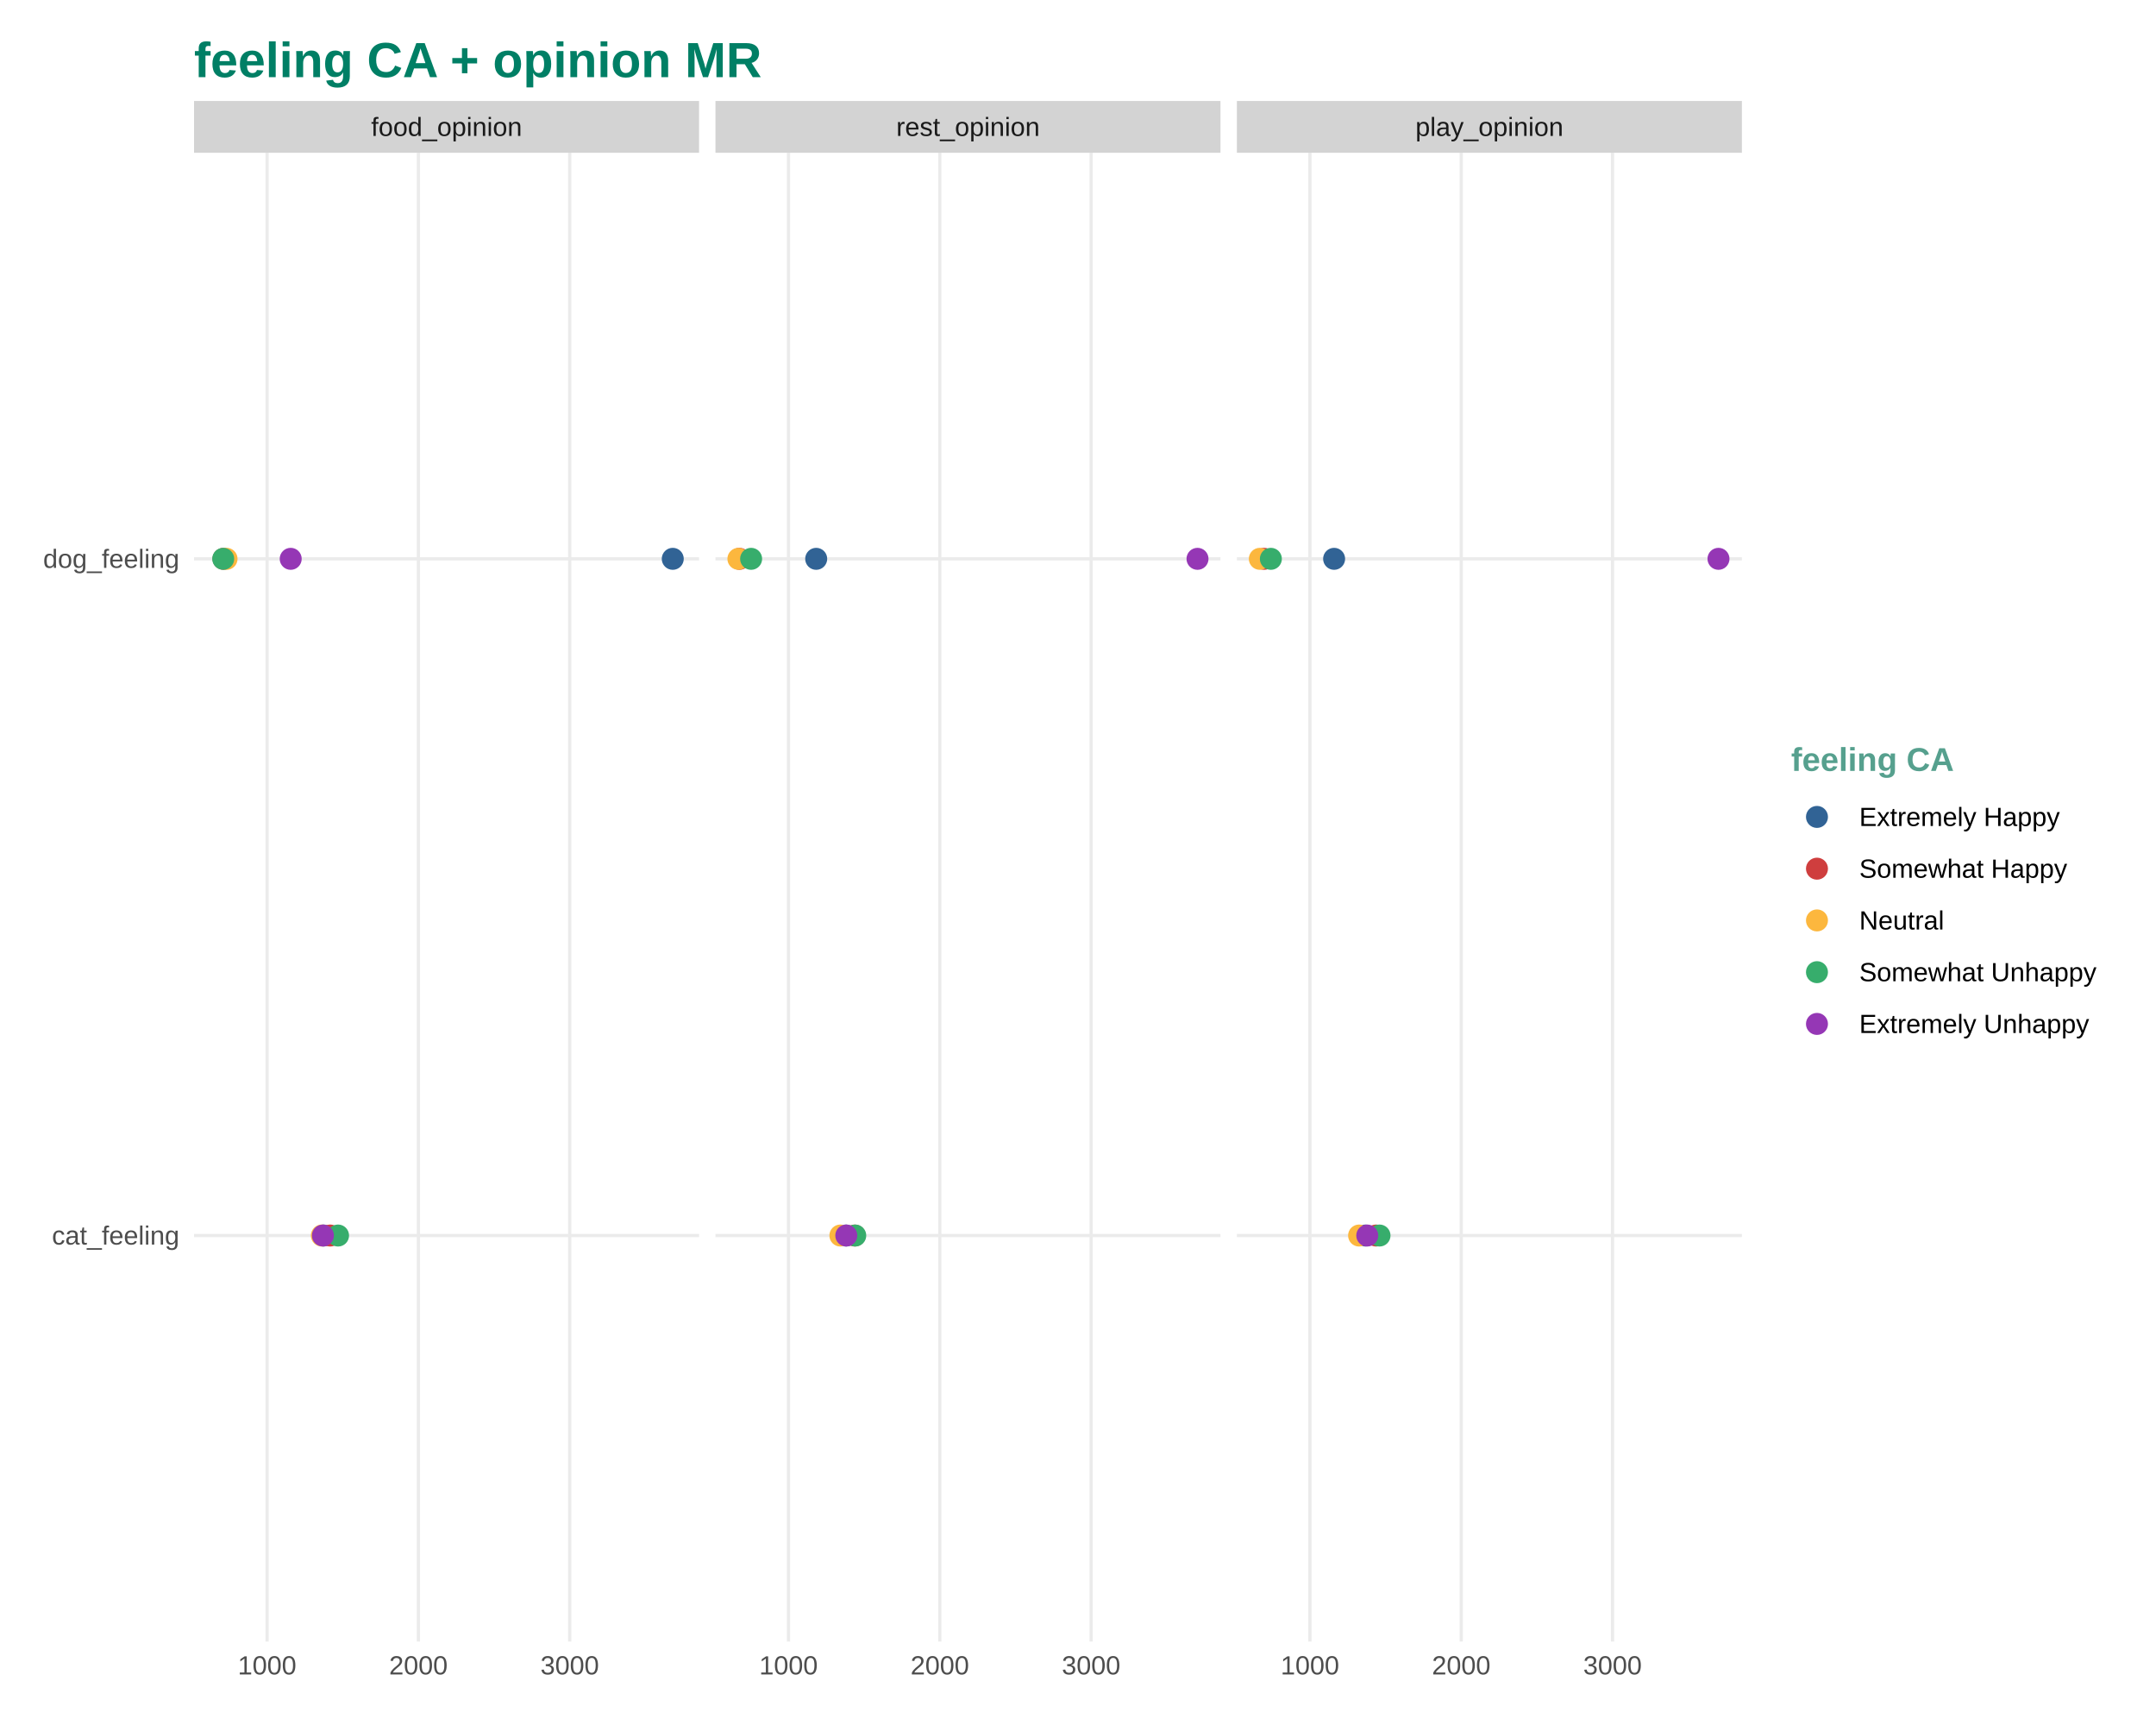
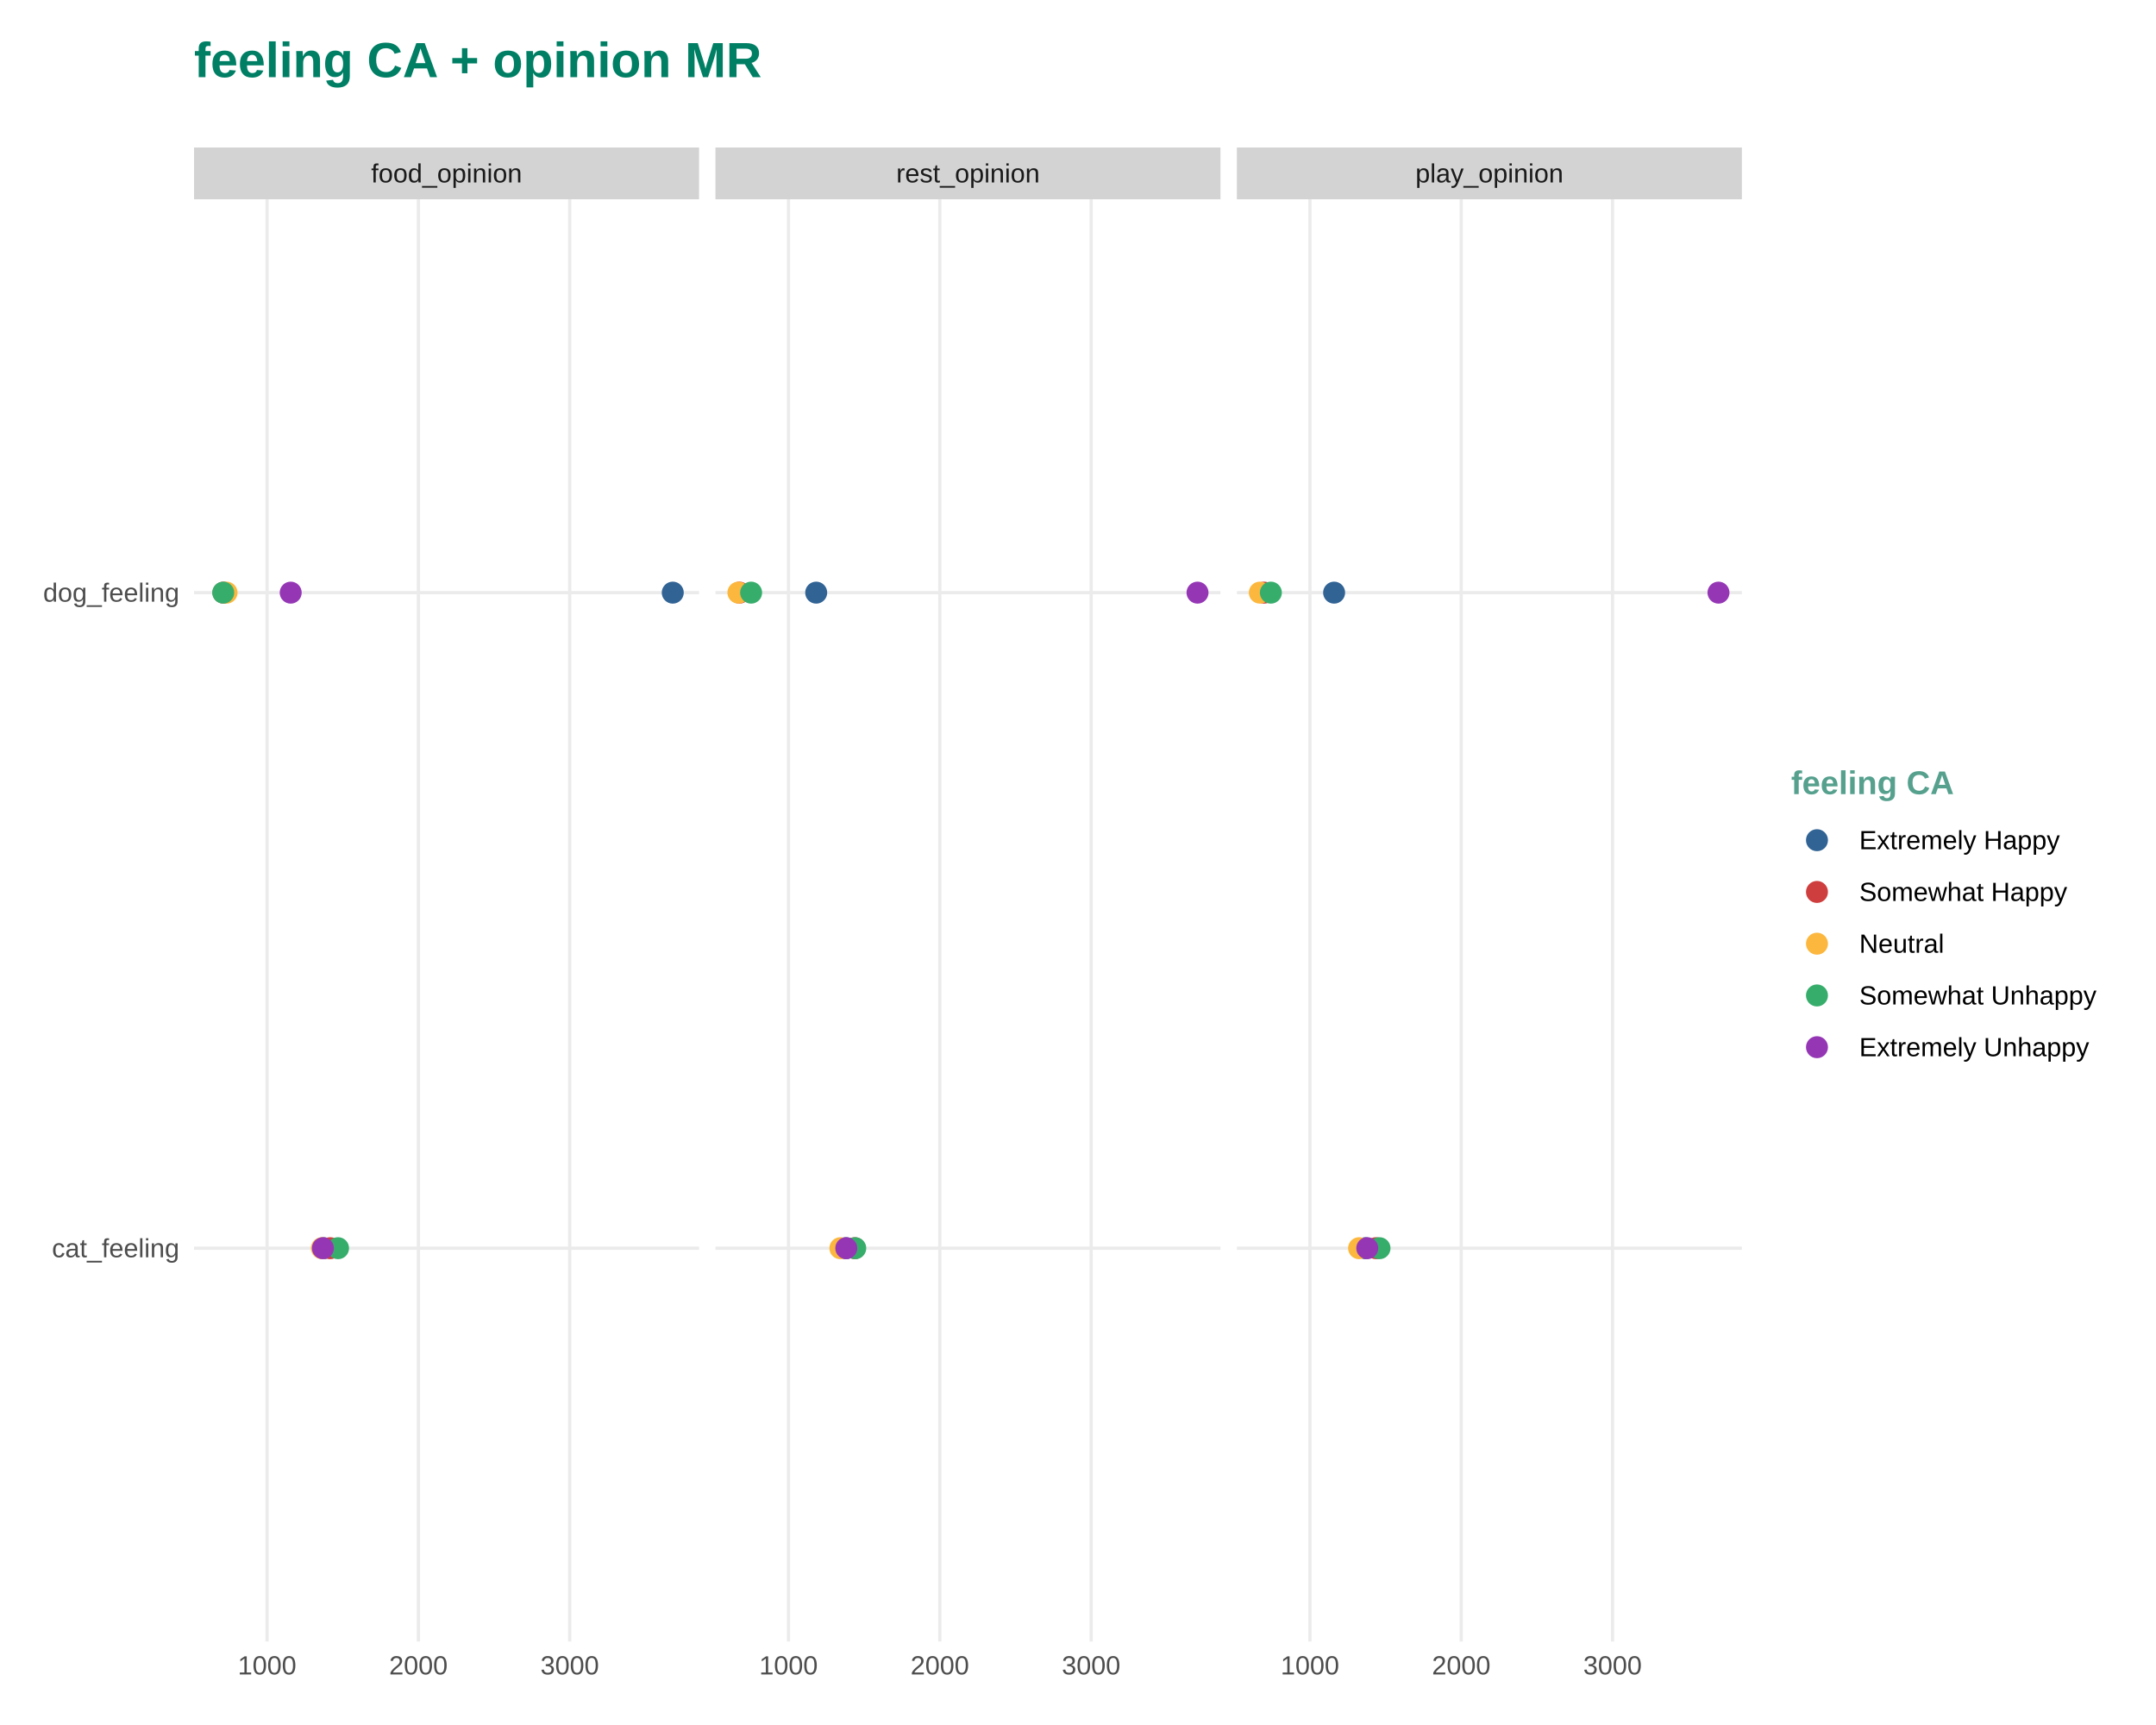
<svg xmlns="http://www.w3.org/2000/svg" viewBox="0 0 720.00 576.00">
  <defs>
    <style type="text/css">
    line, polyline, polygon, path, rect, circle {
      fill: none;
      stroke: #000000;
      stroke-linecap: round;
      stroke-linejoin: round;
      stroke-miterlimit: 10.00;
    }
  </style>
  </defs>
  <rect width="100%" height="100%" style="stroke: none; fill: #FFFFFF;" />
  <defs>
-     <clipPath id="cpNjQuODB8MjMzLjQ1fDU0OC4xNHw1MS4wMg==">
-       <rect x="64.80" y="51.02" width="168.65" height="497.12" />
+     <clipPath id="cpNjQuODB8MjMzLjQ1fDU0OC4xNHw2Ni41NQ==">
+       <rect x="64.80" y="66.55" width="168.65" height="481.59" />
    </clipPath>
  </defs>
-   <polyline points="64.80,412.56 233.45,412.56 " style="stroke-width: 1.07; stroke: #EBEBEB; stroke-linecap: butt;" clip-path="url(#cpNjQuODB8MjMzLjQ1fDU0OC4xNHw1MS4wMg==)" />
-   <polyline points="64.80,186.60 233.45,186.60 " style="stroke-width: 1.07; stroke: #EBEBEB; stroke-linecap: butt;" clip-path="url(#cpNjQuODB8MjMzLjQ1fDU0OC4xNHw1MS4wMg==)" />
-   <polyline points="89.19,548.14 89.19,51.02 " style="stroke-width: 1.07; stroke: #EBEBEB; stroke-linecap: butt;" clip-path="url(#cpNjQuODB8MjMzLjQ1fDU0OC4xNHw1MS4wMg==)" />
-   <polyline points="139.73,548.14 139.73,51.02 " style="stroke-width: 1.07; stroke: #EBEBEB; stroke-linecap: butt;" clip-path="url(#cpNjQuODB8MjMzLjQ1fDU0OC4xNHw1MS4wMg==)" />
-   <polyline points="190.26,548.14 190.26,51.02 " style="stroke-width: 1.07; stroke: #EBEBEB; stroke-linecap: butt;" clip-path="url(#cpNjQuODB8MjMzLjQ1fDU0OC4xNHw1MS4wMg==)" />
-   <circle cx="108.09" cy="412.56" r="2.49pt" style="stroke-width: 0.71; stroke: #316395; fill: #316395;" clip-path="url(#cpNjQuODB8MjMzLjQ1fDU0OC4xNHw1MS4wMg==)" />
-   <circle cx="224.67" cy="186.60" r="2.49pt" style="stroke-width: 0.71; stroke: #316395; fill: #316395;" clip-path="url(#cpNjQuODB8MjMzLjQ1fDU0OC4xNHw1MS4wMg==)" />
-   <circle cx="110.26" cy="412.56" r="2.49pt" style="stroke-width: 0.71; stroke: #CF3E3E; fill: #CF3E3E;" clip-path="url(#cpNjQuODB8MjMzLjQ1fDU0OC4xNHw1MS4wMg==)" />
-   <circle cx="74.64" cy="186.60" r="2.49pt" style="stroke-width: 0.71; stroke: #CF3E3E; fill: #CF3E3E;" clip-path="url(#cpNjQuODB8MjMzLjQ1fDU0OC4xNHw1MS4wMg==)" />
-   <circle cx="107.49" cy="412.56" r="2.49pt" style="stroke-width: 0.71; stroke: #FCB73E; fill: #FCB73E;" clip-path="url(#cpNjQuODB8MjMzLjQ1fDU0OC4xNHw1MS4wMg==)" />
-   <circle cx="75.65" cy="186.60" r="2.49pt" style="stroke-width: 0.71; stroke: #FCB73E; fill: #FCB73E;" clip-path="url(#cpNjQuODB8MjMzLjQ1fDU0OC4xNHw1MS4wMg==)" />
-   <circle cx="112.89" cy="412.56" r="2.49pt" style="stroke-width: 0.71; stroke: #37AD6C; fill: #37AD6C;" clip-path="url(#cpNjQuODB8MjMzLjQ1fDU0OC4xNHw1MS4wMg==)" />
-   <circle cx="74.54" cy="186.60" r="2.49pt" style="stroke-width: 0.71; stroke: #37AD6C; fill: #37AD6C;" clip-path="url(#cpNjQuODB8MjMzLjQ1fDU0OC4xNHw1MS4wMg==)" />
-   <circle cx="107.84" cy="412.56" r="2.49pt" style="stroke-width: 0.71; stroke: #9537B5; fill: #9537B5;" clip-path="url(#cpNjQuODB8MjMzLjQ1fDU0OC4xNHw1MS4wMg==)" />
-   <circle cx="97.08" cy="186.60" r="2.49pt" style="stroke-width: 0.71; stroke: #9537B5; fill: #9537B5;" clip-path="url(#cpNjQuODB8MjMzLjQ1fDU0OC4xNHw1MS4wMg==)" />
+   <polyline points="64.80,416.79 233.45,416.79 " style="stroke-width: 1.07; stroke: #EBEBEB; stroke-linecap: butt;" clip-path="url(#cpNjQuODB8MjMzLjQ1fDU0OC4xNHw2Ni41NQ==)" />
+   <polyline points="64.80,197.89 233.45,197.89 " style="stroke-width: 1.07; stroke: #EBEBEB; stroke-linecap: butt;" clip-path="url(#cpNjQuODB8MjMzLjQ1fDU0OC4xNHw2Ni41NQ==)" />
+   <polyline points="89.19,548.14 89.19,66.55 " style="stroke-width: 1.07; stroke: #EBEBEB; stroke-linecap: butt;" clip-path="url(#cpNjQuODB8MjMzLjQ1fDU0OC4xNHw2Ni41NQ==)" />
+   <polyline points="139.73,548.14 139.73,66.55 " style="stroke-width: 1.07; stroke: #EBEBEB; stroke-linecap: butt;" clip-path="url(#cpNjQuODB8MjMzLjQ1fDU0OC4xNHw2Ni41NQ==)" />
+   <polyline points="190.26,548.14 190.26,66.55 " style="stroke-width: 1.07; stroke: #EBEBEB; stroke-linecap: butt;" clip-path="url(#cpNjQuODB8MjMzLjQ1fDU0OC4xNHw2Ni41NQ==)" />
+   <circle cx="108.09" cy="416.79" r="2.49pt" style="stroke-width: 0.71; stroke: #316395; fill: #316395;" clip-path="url(#cpNjQuODB8MjMzLjQ1fDU0OC4xNHw2Ni41NQ==)" />
+   <circle cx="224.67" cy="197.89" r="2.49pt" style="stroke-width: 0.71; stroke: #316395; fill: #316395;" clip-path="url(#cpNjQuODB8MjMzLjQ1fDU0OC4xNHw2Ni41NQ==)" />
+   <circle cx="110.26" cy="416.79" r="2.49pt" style="stroke-width: 0.71; stroke: #CF3E3E; fill: #CF3E3E;" clip-path="url(#cpNjQuODB8MjMzLjQ1fDU0OC4xNHw2Ni41NQ==)" />
+   <circle cx="74.64" cy="197.89" r="2.49pt" style="stroke-width: 0.71; stroke: #CF3E3E; fill: #CF3E3E;" clip-path="url(#cpNjQuODB8MjMzLjQ1fDU0OC4xNHw2Ni41NQ==)" />
+   <circle cx="107.49" cy="416.79" r="2.49pt" style="stroke-width: 0.71; stroke: #FCB73E; fill: #FCB73E;" clip-path="url(#cpNjQuODB8MjMzLjQ1fDU0OC4xNHw2Ni41NQ==)" />
+   <circle cx="75.65" cy="197.89" r="2.49pt" style="stroke-width: 0.71; stroke: #FCB73E; fill: #FCB73E;" clip-path="url(#cpNjQuODB8MjMzLjQ1fDU0OC4xNHw2Ni41NQ==)" />
+   <circle cx="112.89" cy="416.79" r="2.49pt" style="stroke-width: 0.71; stroke: #37AD6C; fill: #37AD6C;" clip-path="url(#cpNjQuODB8MjMzLjQ1fDU0OC4xNHw2Ni41NQ==)" />
+   <circle cx="74.54" cy="197.89" r="2.49pt" style="stroke-width: 0.71; stroke: #37AD6C; fill: #37AD6C;" clip-path="url(#cpNjQuODB8MjMzLjQ1fDU0OC4xNHw2Ni41NQ==)" />
+   <circle cx="107.84" cy="416.79" r="2.49pt" style="stroke-width: 0.71; stroke: #9537B5; fill: #9537B5;" clip-path="url(#cpNjQuODB8MjMzLjQ1fDU0OC4xNHw2Ni41NQ==)" />
+   <circle cx="97.08" cy="197.89" r="2.49pt" style="stroke-width: 0.71; stroke: #9537B5; fill: #9537B5;" clip-path="url(#cpNjQuODB8MjMzLjQ1fDU0OC4xNHw2Ni41NQ==)" />
  <defs>
    <clipPath id="cpMC4wMHw3MjAuMDB8NTc2LjAwfDAuMDA=">
      <rect x="0.00" y="0.00" width="720.00" height="576.00" />
    </clipPath>
  </defs>
  <defs>
-     <clipPath id="cpMjM4LjkzfDQwNy41OHw1NDguMTR8NTEuMDI=">
-       <rect x="238.93" y="51.02" width="168.65" height="497.12" />
+     <clipPath id="cpMjM4LjkzfDQwNy41OHw1NDguMTR8NjYuNTU=">
+       <rect x="238.93" y="66.55" width="168.65" height="481.59" />
    </clipPath>
  </defs>
-   <polyline points="238.93,412.56 407.58,412.56 " style="stroke-width: 1.07; stroke: #EBEBEB; stroke-linecap: butt;" clip-path="url(#cpMjM4LjkzfDQwNy41OHw1NDguMTR8NTEuMDI=)" />
-   <polyline points="238.93,186.60 407.58,186.60 " style="stroke-width: 1.07; stroke: #EBEBEB; stroke-linecap: butt;" clip-path="url(#cpMjM4LjkzfDQwNy41OHw1NDguMTR8NTEuMDI=)" />
-   <polyline points="263.32,548.14 263.32,51.02 " style="stroke-width: 1.07; stroke: #EBEBEB; stroke-linecap: butt;" clip-path="url(#cpMjM4LjkzfDQwNy41OHw1NDguMTR8NTEuMDI=)" />
-   <polyline points="313.85,548.14 313.85,51.02 " style="stroke-width: 1.07; stroke: #EBEBEB; stroke-linecap: butt;" clip-path="url(#cpMjM4LjkzfDQwNy41OHw1NDguMTR8NTEuMDI=)" />
-   <polyline points="364.39,548.14 364.39,51.02 " style="stroke-width: 1.07; stroke: #EBEBEB; stroke-linecap: butt;" clip-path="url(#cpMjM4LjkzfDQwNy41OHw1NDguMTR8NTEuMDI=)" />
-   <circle cx="282.52" cy="412.56" r="2.49pt" style="stroke-width: 0.71; stroke: #316395; fill: #316395;" clip-path="url(#cpMjM4LjkzfDQwNy41OHw1NDguMTR8NTEuMDI=)" />
-   <circle cx="272.57" cy="186.60" r="2.49pt" style="stroke-width: 0.71; stroke: #316395; fill: #316395;" clip-path="url(#cpMjM4LjkzfDQwNy41OHw1NDguMTR8NTEuMDI=)" />
-   <circle cx="285.45" cy="412.56" r="2.49pt" style="stroke-width: 0.71; stroke: #CF3E3E; fill: #CF3E3E;" clip-path="url(#cpMjM4LjkzfDQwNy41OHw1NDguMTR8NTEuMDI=)" />
-   <circle cx="246.95" cy="186.60" r="2.49pt" style="stroke-width: 0.71; stroke: #CF3E3E; fill: #CF3E3E;" clip-path="url(#cpMjM4LjkzfDQwNy41OHw1NDguMTR8NTEuMDI=)" />
-   <circle cx="280.65" cy="412.56" r="2.49pt" style="stroke-width: 0.71; stroke: #FCB73E; fill: #FCB73E;" clip-path="url(#cpMjM4LjkzfDQwNy41OHw1NDguMTR8NTEuMDI=)" />
-   <circle cx="246.59" cy="186.60" r="2.49pt" style="stroke-width: 0.71; stroke: #FCB73E; fill: #FCB73E;" clip-path="url(#cpMjM4LjkzfDQwNy41OHw1NDguMTR8NTEuMDI=)" />
-   <circle cx="285.61" cy="412.56" r="2.49pt" style="stroke-width: 0.71; stroke: #37AD6C; fill: #37AD6C;" clip-path="url(#cpMjM4LjkzfDQwNy41OHw1NDguMTR8NTEuMDI=)" />
-   <circle cx="250.84" cy="186.60" r="2.49pt" style="stroke-width: 0.71; stroke: #37AD6C; fill: #37AD6C;" clip-path="url(#cpMjM4LjkzfDQwNy41OHw1NDguMTR8NTEuMDI=)" />
-   <circle cx="282.62" cy="412.56" r="2.49pt" style="stroke-width: 0.71; stroke: #9537B5; fill: #9537B5;" clip-path="url(#cpMjM4LjkzfDQwNy41OHw1NDguMTR8NTEuMDI=)" />
-   <circle cx="399.91" cy="186.60" r="2.49pt" style="stroke-width: 0.71; stroke: #9537B5; fill: #9537B5;" clip-path="url(#cpMjM4LjkzfDQwNy41OHw1NDguMTR8NTEuMDI=)" />
+   <polyline points="238.93,416.79 407.58,416.79 " style="stroke-width: 1.07; stroke: #EBEBEB; stroke-linecap: butt;" clip-path="url(#cpMjM4LjkzfDQwNy41OHw1NDguMTR8NjYuNTU=)" />
+   <polyline points="238.93,197.89 407.58,197.89 " style="stroke-width: 1.07; stroke: #EBEBEB; stroke-linecap: butt;" clip-path="url(#cpMjM4LjkzfDQwNy41OHw1NDguMTR8NjYuNTU=)" />
+   <polyline points="263.32,548.14 263.32,66.55 " style="stroke-width: 1.07; stroke: #EBEBEB; stroke-linecap: butt;" clip-path="url(#cpMjM4LjkzfDQwNy41OHw1NDguMTR8NjYuNTU=)" />
+   <polyline points="313.85,548.14 313.85,66.55 " style="stroke-width: 1.07; stroke: #EBEBEB; stroke-linecap: butt;" clip-path="url(#cpMjM4LjkzfDQwNy41OHw1NDguMTR8NjYuNTU=)" />
+   <polyline points="364.39,548.14 364.39,66.55 " style="stroke-width: 1.07; stroke: #EBEBEB; stroke-linecap: butt;" clip-path="url(#cpMjM4LjkzfDQwNy41OHw1NDguMTR8NjYuNTU=)" />
+   <circle cx="282.52" cy="416.79" r="2.49pt" style="stroke-width: 0.71; stroke: #316395; fill: #316395;" clip-path="url(#cpMjM4LjkzfDQwNy41OHw1NDguMTR8NjYuNTU=)" />
+   <circle cx="272.57" cy="197.89" r="2.49pt" style="stroke-width: 0.71; stroke: #316395; fill: #316395;" clip-path="url(#cpMjM4LjkzfDQwNy41OHw1NDguMTR8NjYuNTU=)" />
+   <circle cx="285.45" cy="416.79" r="2.49pt" style="stroke-width: 0.71; stroke: #CF3E3E; fill: #CF3E3E;" clip-path="url(#cpMjM4LjkzfDQwNy41OHw1NDguMTR8NjYuNTU=)" />
+   <circle cx="246.95" cy="197.89" r="2.49pt" style="stroke-width: 0.71; stroke: #CF3E3E; fill: #CF3E3E;" clip-path="url(#cpMjM4LjkzfDQwNy41OHw1NDguMTR8NjYuNTU=)" />
+   <circle cx="280.65" cy="416.79" r="2.49pt" style="stroke-width: 0.71; stroke: #FCB73E; fill: #FCB73E;" clip-path="url(#cpMjM4LjkzfDQwNy41OHw1NDguMTR8NjYuNTU=)" />
+   <circle cx="246.59" cy="197.89" r="2.49pt" style="stroke-width: 0.71; stroke: #FCB73E; fill: #FCB73E;" clip-path="url(#cpMjM4LjkzfDQwNy41OHw1NDguMTR8NjYuNTU=)" />
+   <circle cx="285.61" cy="416.79" r="2.49pt" style="stroke-width: 0.71; stroke: #37AD6C; fill: #37AD6C;" clip-path="url(#cpMjM4LjkzfDQwNy41OHw1NDguMTR8NjYuNTU=)" />
+   <circle cx="250.84" cy="197.89" r="2.49pt" style="stroke-width: 0.71; stroke: #37AD6C; fill: #37AD6C;" clip-path="url(#cpMjM4LjkzfDQwNy41OHw1NDguMTR8NjYuNTU=)" />
+   <circle cx="282.62" cy="416.79" r="2.49pt" style="stroke-width: 0.71; stroke: #9537B5; fill: #9537B5;" clip-path="url(#cpMjM4LjkzfDQwNy41OHw1NDguMTR8NjYuNTU=)" />
+   <circle cx="399.91" cy="197.89" r="2.49pt" style="stroke-width: 0.71; stroke: #9537B5; fill: #9537B5;" clip-path="url(#cpMjM4LjkzfDQwNy41OHw1NDguMTR8NjYuNTU=)" />
  <defs>
    <clipPath id="cpMC4wMHw3MjAuMDB8NTc2LjAwfDAuMDA=">
      <rect x="0.00" y="0.00" width="720.00" height="576.00" />
    </clipPath>
  </defs>
  <defs>
-     <clipPath id="cpNDEzLjA2fDU4MS43MHw1NDguMTR8NTEuMDI=">
-       <rect x="413.06" y="51.02" width="168.65" height="497.12" />
+     <clipPath id="cpNDEzLjA2fDU4MS43MHw1NDguMTR8NjYuNTU=">
+       <rect x="413.06" y="66.55" width="168.65" height="481.59" />
    </clipPath>
  </defs>
-   <polyline points="413.06,412.56 581.70,412.56 " style="stroke-width: 1.07; stroke: #EBEBEB; stroke-linecap: butt;" clip-path="url(#cpNDEzLjA2fDU4MS43MHw1NDguMTR8NTEuMDI=)" />
-   <polyline points="413.06,186.60 581.70,186.60 " style="stroke-width: 1.07; stroke: #EBEBEB; stroke-linecap: butt;" clip-path="url(#cpNDEzLjA2fDU4MS43MHw1NDguMTR8NTEuMDI=)" />
-   <polyline points="437.45,548.14 437.45,51.02 " style="stroke-width: 1.07; stroke: #EBEBEB; stroke-linecap: butt;" clip-path="url(#cpNDEzLjA2fDU4MS43MHw1NDguMTR8NTEuMDI=)" />
-   <polyline points="487.98,548.14 487.98,51.02 " style="stroke-width: 1.07; stroke: #EBEBEB; stroke-linecap: butt;" clip-path="url(#cpNDEzLjA2fDU4MS43MHw1NDguMTR8NTEuMDI=)" />
-   <polyline points="538.51,548.14 538.51,51.02 " style="stroke-width: 1.07; stroke: #EBEBEB; stroke-linecap: butt;" clip-path="url(#cpNDEzLjA2fDU4MS43MHw1NDguMTR8NTEuMDI=)" />
-   <circle cx="455.99" cy="412.56" r="2.49pt" style="stroke-width: 0.71; stroke: #316395; fill: #316395;" clip-path="url(#cpNDEzLjA2fDU4MS43MHw1NDguMTR8NTEuMDI=)" />
-   <circle cx="445.53" cy="186.60" r="2.49pt" style="stroke-width: 0.71; stroke: #316395; fill: #316395;" clip-path="url(#cpNDEzLjA2fDU4MS43MHw1NDguMTR8NTEuMDI=)" />
-   <circle cx="459.53" cy="412.56" r="2.49pt" style="stroke-width: 0.71; stroke: #CF3E3E; fill: #CF3E3E;" clip-path="url(#cpNDEzLjA2fDU4MS43MHw1NDguMTR8NTEuMDI=)" />
-   <circle cx="422.14" cy="186.60" r="2.49pt" style="stroke-width: 0.71; stroke: #CF3E3E; fill: #CF3E3E;" clip-path="url(#cpNDEzLjA2fDU4MS43MHw1NDguMTR8NTEuMDI=)" />
-   <circle cx="453.87" cy="412.56" r="2.49pt" style="stroke-width: 0.71; stroke: #FCB73E; fill: #FCB73E;" clip-path="url(#cpNDEzLjA2fDU4MS43MHw1NDguMTR8NTEuMDI=)" />
-   <circle cx="420.72" cy="186.60" r="2.49pt" style="stroke-width: 0.71; stroke: #FCB73E; fill: #FCB73E;" clip-path="url(#cpNDEzLjA2fDU4MS43MHw1NDguMTR8NTEuMDI=)" />
-   <circle cx="460.69" cy="412.56" r="2.49pt" style="stroke-width: 0.71; stroke: #37AD6C; fill: #37AD6C;" clip-path="url(#cpNDEzLjA2fDU4MS43MHw1NDguMTR8NTEuMDI=)" />
-   <circle cx="424.41" cy="186.60" r="2.49pt" style="stroke-width: 0.71; stroke: #37AD6C; fill: #37AD6C;" clip-path="url(#cpNDEzLjA2fDU4MS43MHw1NDguMTR8NTEuMDI=)" />
-   <circle cx="456.60" cy="412.56" r="2.49pt" style="stroke-width: 0.71; stroke: #9537B5; fill: #9537B5;" clip-path="url(#cpNDEzLjA2fDU4MS43MHw1NDguMTR8NTEuMDI=)" />
-   <circle cx="573.89" cy="186.60" r="2.49pt" style="stroke-width: 0.71; stroke: #9537B5; fill: #9537B5;" clip-path="url(#cpNDEzLjA2fDU4MS43MHw1NDguMTR8NTEuMDI=)" />
+   <polyline points="413.06,416.79 581.70,416.79 " style="stroke-width: 1.07; stroke: #EBEBEB; stroke-linecap: butt;" clip-path="url(#cpNDEzLjA2fDU4MS43MHw1NDguMTR8NjYuNTU=)" />
+   <polyline points="413.06,197.89 581.70,197.89 " style="stroke-width: 1.07; stroke: #EBEBEB; stroke-linecap: butt;" clip-path="url(#cpNDEzLjA2fDU4MS43MHw1NDguMTR8NjYuNTU=)" />
+   <polyline points="437.45,548.14 437.45,66.55 " style="stroke-width: 1.07; stroke: #EBEBEB; stroke-linecap: butt;" clip-path="url(#cpNDEzLjA2fDU4MS43MHw1NDguMTR8NjYuNTU=)" />
+   <polyline points="487.98,548.14 487.98,66.55 " style="stroke-width: 1.07; stroke: #EBEBEB; stroke-linecap: butt;" clip-path="url(#cpNDEzLjA2fDU4MS43MHw1NDguMTR8NjYuNTU=)" />
+   <polyline points="538.51,548.14 538.51,66.55 " style="stroke-width: 1.07; stroke: #EBEBEB; stroke-linecap: butt;" clip-path="url(#cpNDEzLjA2fDU4MS43MHw1NDguMTR8NjYuNTU=)" />
+   <circle cx="455.99" cy="416.79" r="2.49pt" style="stroke-width: 0.71; stroke: #316395; fill: #316395;" clip-path="url(#cpNDEzLjA2fDU4MS43MHw1NDguMTR8NjYuNTU=)" />
+   <circle cx="445.53" cy="197.89" r="2.49pt" style="stroke-width: 0.71; stroke: #316395; fill: #316395;" clip-path="url(#cpNDEzLjA2fDU4MS43MHw1NDguMTR8NjYuNTU=)" />
+   <circle cx="459.53" cy="416.79" r="2.49pt" style="stroke-width: 0.71; stroke: #CF3E3E; fill: #CF3E3E;" clip-path="url(#cpNDEzLjA2fDU4MS43MHw1NDguMTR8NjYuNTU=)" />
+   <circle cx="422.14" cy="197.89" r="2.49pt" style="stroke-width: 0.71; stroke: #CF3E3E; fill: #CF3E3E;" clip-path="url(#cpNDEzLjA2fDU4MS43MHw1NDguMTR8NjYuNTU=)" />
+   <circle cx="453.87" cy="416.79" r="2.49pt" style="stroke-width: 0.71; stroke: #FCB73E; fill: #FCB73E;" clip-path="url(#cpNDEzLjA2fDU4MS43MHw1NDguMTR8NjYuNTU=)" />
+   <circle cx="420.72" cy="197.89" r="2.49pt" style="stroke-width: 0.71; stroke: #FCB73E; fill: #FCB73E;" clip-path="url(#cpNDEzLjA2fDU4MS43MHw1NDguMTR8NjYuNTU=)" />
+   <circle cx="460.69" cy="416.79" r="2.49pt" style="stroke-width: 0.71; stroke: #37AD6C; fill: #37AD6C;" clip-path="url(#cpNDEzLjA2fDU4MS43MHw1NDguMTR8NjYuNTU=)" />
+   <circle cx="424.41" cy="197.89" r="2.49pt" style="stroke-width: 0.71; stroke: #37AD6C; fill: #37AD6C;" clip-path="url(#cpNDEzLjA2fDU4MS43MHw1NDguMTR8NjYuNTU=)" />
+   <circle cx="456.60" cy="416.79" r="2.49pt" style="stroke-width: 0.71; stroke: #9537B5; fill: #9537B5;" clip-path="url(#cpNDEzLjA2fDU4MS43MHw1NDguMTR8NjYuNTU=)" />
+   <circle cx="573.89" cy="197.89" r="2.49pt" style="stroke-width: 0.71; stroke: #9537B5; fill: #9537B5;" clip-path="url(#cpNDEzLjA2fDU4MS43MHw1NDguMTR8NjYuNTU=)" />
  <defs>
    <clipPath id="cpMC4wMHw3MjAuMDB8NTc2LjAwfDAuMDA=">
      <rect x="0.00" y="0.00" width="720.00" height="576.00" />
    </clipPath>
  </defs>
  <defs>
-     <clipPath id="cpNjQuODB8MjMzLjQ1fDUxLjAyfDMzLjcy">
-       <rect x="64.80" y="33.72" width="168.65" height="17.30" />
+     <clipPath id="cpNjQuODB8MjMzLjQ1fDY2LjU1fDQ5LjI1">
+       <rect x="64.80" y="49.25" width="168.65" height="17.30" />
    </clipPath>
  </defs>
-   <rect x="64.80" y="33.72" width="168.65" height="17.30" style="stroke-width: 1.07; stroke: none; fill: #D3D3D3;" clip-path="url(#cpNjQuODB8MjMzLjQ1fDUxLjAyfDMzLjcy)" />
-   <g clip-path="url(#cpNjQuODB8MjMzLjQ1fDUxLjAyfDMzLjcy)">
-     <text x="123.94" y="45.40" style="font-size: 8.80px; fill: #1A1A1A; font-family: Liberation Sans;" textLength="50.36px" lengthAdjust="spacingAndGlyphs">food_opinion</text>
+   <rect x="64.80" y="49.25" width="168.65" height="17.30" style="stroke-width: 1.07; stroke: none; fill: #D3D3D3;" clip-path="url(#cpNjQuODB8MjMzLjQ1fDY2LjU1fDQ5LjI1)" />
+   <g clip-path="url(#cpNjQuODB8MjMzLjQ1fDY2LjU1fDQ5LjI1)">
+     <text x="123.94" y="60.92" style="font-size: 8.80px; fill: #1A1A1A; font-family: Liberation Sans;" textLength="50.36px" lengthAdjust="spacingAndGlyphs">food_opinion</text>
  </g>
  <defs>
    <clipPath id="cpMC4wMHw3MjAuMDB8NTc2LjAwfDAuMDA=">
      <rect x="0.00" y="0.00" width="720.00" height="576.00" />
    </clipPath>
  </defs>
  <defs>
-     <clipPath id="cpMjM4LjkzfDQwNy41OHw1MS4wMnwzMy43Mg==">
-       <rect x="238.93" y="33.72" width="168.65" height="17.30" />
+     <clipPath id="cpMjM4LjkzfDQwNy41OHw2Ni41NXw0OS4yNQ==">
+       <rect x="238.93" y="49.25" width="168.65" height="17.30" />
    </clipPath>
  </defs>
-   <rect x="238.93" y="33.72" width="168.65" height="17.30" style="stroke-width: 1.07; stroke: none; fill: #D3D3D3;" clip-path="url(#cpMjM4LjkzfDQwNy41OHw1MS4wMnwzMy43Mg==)" />
-   <g clip-path="url(#cpMjM4LjkzfDQwNy41OHw1MS4wMnwzMy43Mg==)">
-     <text x="299.30" y="45.40" style="font-size: 8.80px; fill: #1A1A1A; font-family: Liberation Sans;" textLength="47.91px" lengthAdjust="spacingAndGlyphs">rest_opinion</text>
+   <rect x="238.93" y="49.25" width="168.65" height="17.30" style="stroke-width: 1.07; stroke: none; fill: #D3D3D3;" clip-path="url(#cpMjM4LjkzfDQwNy41OHw2Ni41NXw0OS4yNQ==)" />
+   <g clip-path="url(#cpMjM4LjkzfDQwNy41OHw2Ni41NXw0OS4yNQ==)">
+     <text x="299.30" y="60.92" style="font-size: 8.80px; fill: #1A1A1A; font-family: Liberation Sans;" textLength="47.91px" lengthAdjust="spacingAndGlyphs">rest_opinion</text>
  </g>
  <defs>
    <clipPath id="cpMC4wMHw3MjAuMDB8NTc2LjAwfDAuMDA=">
      <rect x="0.00" y="0.00" width="720.00" height="576.00" />
    </clipPath>
  </defs>
  <defs>
-     <clipPath id="cpNDEzLjA2fDU4MS43MHw1MS4wMnwzMy43Mg==">
-       <rect x="413.06" y="33.72" width="168.65" height="17.30" />
+     <clipPath id="cpNDEzLjA2fDU4MS43MHw2Ni41NXw0OS4yNQ==">
+       <rect x="413.06" y="49.25" width="168.65" height="17.30" />
    </clipPath>
  </defs>
-   <rect x="413.06" y="33.72" width="168.65" height="17.30" style="stroke-width: 1.07; stroke: none; fill: #D3D3D3;" clip-path="url(#cpNDEzLjA2fDU4MS43MHw1MS4wMnwzMy43Mg==)" />
-   <g clip-path="url(#cpNDEzLjA2fDU4MS43MHw1MS4wMnwzMy43Mg==)">
-     <text x="472.68" y="45.40" style="font-size: 8.80px; fill: #1A1A1A; font-family: Liberation Sans;" textLength="49.39px" lengthAdjust="spacingAndGlyphs">play_opinion</text>
+   <rect x="413.06" y="49.25" width="168.65" height="17.30" style="stroke-width: 1.07; stroke: none; fill: #D3D3D3;" clip-path="url(#cpNDEzLjA2fDU4MS43MHw2Ni41NXw0OS4yNQ==)" />
+   <g clip-path="url(#cpNDEzLjA2fDU4MS43MHw2Ni41NXw0OS4yNQ==)">
+     <text x="472.68" y="60.92" style="font-size: 8.80px; fill: #1A1A1A; font-family: Liberation Sans;" textLength="49.39px" lengthAdjust="spacingAndGlyphs">play_opinion</text>
  </g>
  <defs>
    <clipPath id="cpMC4wMHw3MjAuMDB8NTc2LjAwfDAuMDA=">
      <rect x="0.00" y="0.00" width="720.00" height="576.00" />
    </clipPath>
  </defs>
  <g clip-path="url(#cpMC4wMHw3MjAuMDB8NTc2LjAwfDAuMDA=)">
    <text x="79.41" y="559.12" style="font-size: 8.80px; fill: #4D4D4D; font-family: Liberation Sans;" textLength="19.56px" lengthAdjust="spacingAndGlyphs">1000</text>
  </g>
  <g clip-path="url(#cpMC4wMHw3MjAuMDB8NTc2LjAwfDAuMDA=)">
    <text x="129.94" y="559.12" style="font-size: 8.80px; fill: #4D4D4D; font-family: Liberation Sans;" textLength="19.56px" lengthAdjust="spacingAndGlyphs">2000</text>
  </g>
  <g clip-path="url(#cpMC4wMHw3MjAuMDB8NTc2LjAwfDAuMDA=)">
    <text x="180.48" y="559.12" style="font-size: 8.80px; fill: #4D4D4D; font-family: Liberation Sans;" textLength="19.56px" lengthAdjust="spacingAndGlyphs">3000</text>
  </g>
  <g clip-path="url(#cpMC4wMHw3MjAuMDB8NTc2LjAwfDAuMDA=)">
    <text x="253.54" y="559.12" style="font-size: 8.80px; fill: #4D4D4D; font-family: Liberation Sans;" textLength="19.56px" lengthAdjust="spacingAndGlyphs">1000</text>
  </g>
  <g clip-path="url(#cpMC4wMHw3MjAuMDB8NTc2LjAwfDAuMDA=)">
    <text x="304.07" y="559.12" style="font-size: 8.80px; fill: #4D4D4D; font-family: Liberation Sans;" textLength="19.56px" lengthAdjust="spacingAndGlyphs">2000</text>
  </g>
  <g clip-path="url(#cpMC4wMHw3MjAuMDB8NTc2LjAwfDAuMDA=)">
    <text x="354.60" y="559.12" style="font-size: 8.80px; fill: #4D4D4D; font-family: Liberation Sans;" textLength="19.56px" lengthAdjust="spacingAndGlyphs">3000</text>
  </g>
  <g clip-path="url(#cpMC4wMHw3MjAuMDB8NTc2LjAwfDAuMDA=)">
    <text x="427.67" y="559.12" style="font-size: 8.80px; fill: #4D4D4D; font-family: Liberation Sans;" textLength="19.56px" lengthAdjust="spacingAndGlyphs">1000</text>
  </g>
  <g clip-path="url(#cpMC4wMHw3MjAuMDB8NTc2LjAwfDAuMDA=)">
    <text x="478.20" y="559.12" style="font-size: 8.80px; fill: #4D4D4D; font-family: Liberation Sans;" textLength="19.56px" lengthAdjust="spacingAndGlyphs">2000</text>
  </g>
  <g clip-path="url(#cpMC4wMHw3MjAuMDB8NTc2LjAwfDAuMDA=)">
    <text x="528.73" y="559.12" style="font-size: 8.80px; fill: #4D4D4D; font-family: Liberation Sans;" textLength="19.56px" lengthAdjust="spacingAndGlyphs">3000</text>
  </g>
  <g clip-path="url(#cpMC4wMHw3MjAuMDB8NTc2LjAwfDAuMDA=)">
-     <text x="17.34" y="415.58" style="font-size: 8.80px; fill: #4D4D4D; font-family: Liberation Sans;" textLength="42.53px" lengthAdjust="spacingAndGlyphs">cat_feeling</text>
+     <text x="17.34" y="419.82" style="font-size: 8.80px; fill: #4D4D4D; font-family: Liberation Sans;" textLength="42.53px" lengthAdjust="spacingAndGlyphs">cat_feeling</text>
  </g>
  <g clip-path="url(#cpMC4wMHw3MjAuMDB8NTc2LjAwfDAuMDA=)">
-     <text x="14.40" y="189.62" style="font-size: 8.80px; fill: #4D4D4D; font-family: Liberation Sans;" textLength="45.47px" lengthAdjust="spacingAndGlyphs">dog_feeling</text>
+     <text x="14.40" y="200.91" style="font-size: 8.80px; fill: #4D4D4D; font-family: Liberation Sans;" textLength="45.47px" lengthAdjust="spacingAndGlyphs">dog_feeling</text>
  </g>
  <g clip-path="url(#cpMC4wMHw3MjAuMDB8NTc2LjAwfDAuMDA=)">
-     <text x="598.14" y="257.42" style="font-size: 11.00px; font-weight: bold; fill: #56A08E; font-family: Liberation Sans;" textLength="54.41px" lengthAdjust="spacingAndGlyphs">feeling CA</text>
+     <text x="598.14" y="265.18" style="font-size: 11.00px; font-weight: bold; fill: #56A08E; font-family: Liberation Sans;" textLength="54.41px" lengthAdjust="spacingAndGlyphs">feeling CA</text>
  </g>
-   <circle cx="606.78" cy="272.78" r="2.49pt" style="stroke-width: 0.71; stroke: #316395; fill: #316395;" clip-path="url(#cpMC4wMHw3MjAuMDB8NTc2LjAwfDAuMDA=)" />
-   <circle cx="606.78" cy="290.06" r="2.49pt" style="stroke-width: 0.71; stroke: #CF3E3E; fill: #CF3E3E;" clip-path="url(#cpMC4wMHw3MjAuMDB8NTc2LjAwfDAuMDA=)" />
-   <circle cx="606.78" cy="307.34" r="2.49pt" style="stroke-width: 0.71; stroke: #FCB73E; fill: #FCB73E;" clip-path="url(#cpMC4wMHw3MjAuMDB8NTc2LjAwfDAuMDA=)" />
-   <circle cx="606.78" cy="324.62" r="2.49pt" style="stroke-width: 0.71; stroke: #37AD6C; fill: #37AD6C;" clip-path="url(#cpMC4wMHw3MjAuMDB8NTc2LjAwfDAuMDA=)" />
-   <circle cx="606.78" cy="341.90" r="2.49pt" style="stroke-width: 0.71; stroke: #9537B5; fill: #9537B5;" clip-path="url(#cpMC4wMHw3MjAuMDB8NTc2LjAwfDAuMDA=)" />
+   <circle cx="606.78" cy="280.55" r="2.49pt" style="stroke-width: 0.71; stroke: #316395; fill: #316395;" clip-path="url(#cpMC4wMHw3MjAuMDB8NTc2LjAwfDAuMDA=)" />
+   <circle cx="606.78" cy="297.83" r="2.49pt" style="stroke-width: 0.71; stroke: #CF3E3E; fill: #CF3E3E;" clip-path="url(#cpMC4wMHw3MjAuMDB8NTc2LjAwfDAuMDA=)" />
+   <circle cx="606.78" cy="315.11" r="2.49pt" style="stroke-width: 0.71; stroke: #FCB73E; fill: #FCB73E;" clip-path="url(#cpMC4wMHw3MjAuMDB8NTc2LjAwfDAuMDA=)" />
+   <circle cx="606.78" cy="332.39" r="2.49pt" style="stroke-width: 0.71; stroke: #37AD6C; fill: #37AD6C;" clip-path="url(#cpMC4wMHw3MjAuMDB8NTc2LjAwfDAuMDA=)" />
+   <circle cx="606.78" cy="349.67" r="2.49pt" style="stroke-width: 0.71; stroke: #9537B5; fill: #9537B5;" clip-path="url(#cpMC4wMHw3MjAuMDB8NTc2LjAwfDAuMDA=)" />
  <g clip-path="url(#cpMC4wMHw3MjAuMDB8NTc2LjAwfDAuMDA=)">
-     <text x="620.90" y="275.81" style="font-size: 8.80px; font-family: Liberation Sans;" textLength="66.98px" lengthAdjust="spacingAndGlyphs">Extremely Happy</text>
+     <text x="620.90" y="283.57" style="font-size: 8.80px; font-family: Liberation Sans;" textLength="66.98px" lengthAdjust="spacingAndGlyphs">Extremely Happy</text>
  </g>
  <g clip-path="url(#cpMC4wMHw3MjAuMDB8NTc2LjAwfDAuMDA=)">
-     <text x="620.90" y="293.09" style="font-size: 8.80px; font-family: Liberation Sans;" textLength="69.44px" lengthAdjust="spacingAndGlyphs">Somewhat Happy</text>
+     <text x="620.90" y="300.85" style="font-size: 8.80px; font-family: Liberation Sans;" textLength="69.44px" lengthAdjust="spacingAndGlyphs">Somewhat Happy</text>
  </g>
  <g clip-path="url(#cpMC4wMHw3MjAuMDB8NTc2LjAwfDAuMDA=)">
-     <text x="620.90" y="310.37" style="font-size: 8.80px; font-family: Liberation Sans;" textLength="28.34px" lengthAdjust="spacingAndGlyphs">Neutral</text>
+     <text x="620.90" y="318.13" style="font-size: 8.80px; font-family: Liberation Sans;" textLength="28.34px" lengthAdjust="spacingAndGlyphs">Neutral</text>
  </g>
  <g clip-path="url(#cpMC4wMHw3MjAuMDB8NTc2LjAwfDAuMDA=)">
-     <text x="620.90" y="327.65" style="font-size: 8.80px; font-family: Liberation Sans;" textLength="79.22px" lengthAdjust="spacingAndGlyphs">Somewhat Unhappy</text>
+     <text x="620.90" y="335.41" style="font-size: 8.80px; font-family: Liberation Sans;" textLength="79.22px" lengthAdjust="spacingAndGlyphs">Somewhat Unhappy</text>
  </g>
  <g clip-path="url(#cpMC4wMHw3MjAuMDB8NTc2LjAwfDAuMDA=)">
-     <text x="620.90" y="344.93" style="font-size: 8.80px; font-family: Liberation Sans;" textLength="76.77px" lengthAdjust="spacingAndGlyphs">Extremely Unhappy</text>
+     <text x="620.90" y="352.69" style="font-size: 8.80px; font-family: Liberation Sans;" textLength="76.77px" lengthAdjust="spacingAndGlyphs">Extremely Unhappy</text>
  </g>
  <g clip-path="url(#cpMC4wMHw3MjAuMDB8NTc2LjAwfDAuMDA=)">
    <text x="64.80" y="25.76" style="font-size: 16.50px; font-weight: bold; fill: #007F65; font-family: Liberation Sans;" textLength="189.56px" lengthAdjust="spacingAndGlyphs">feeling CA + opinion MR</text>
  </g>
</svg>
